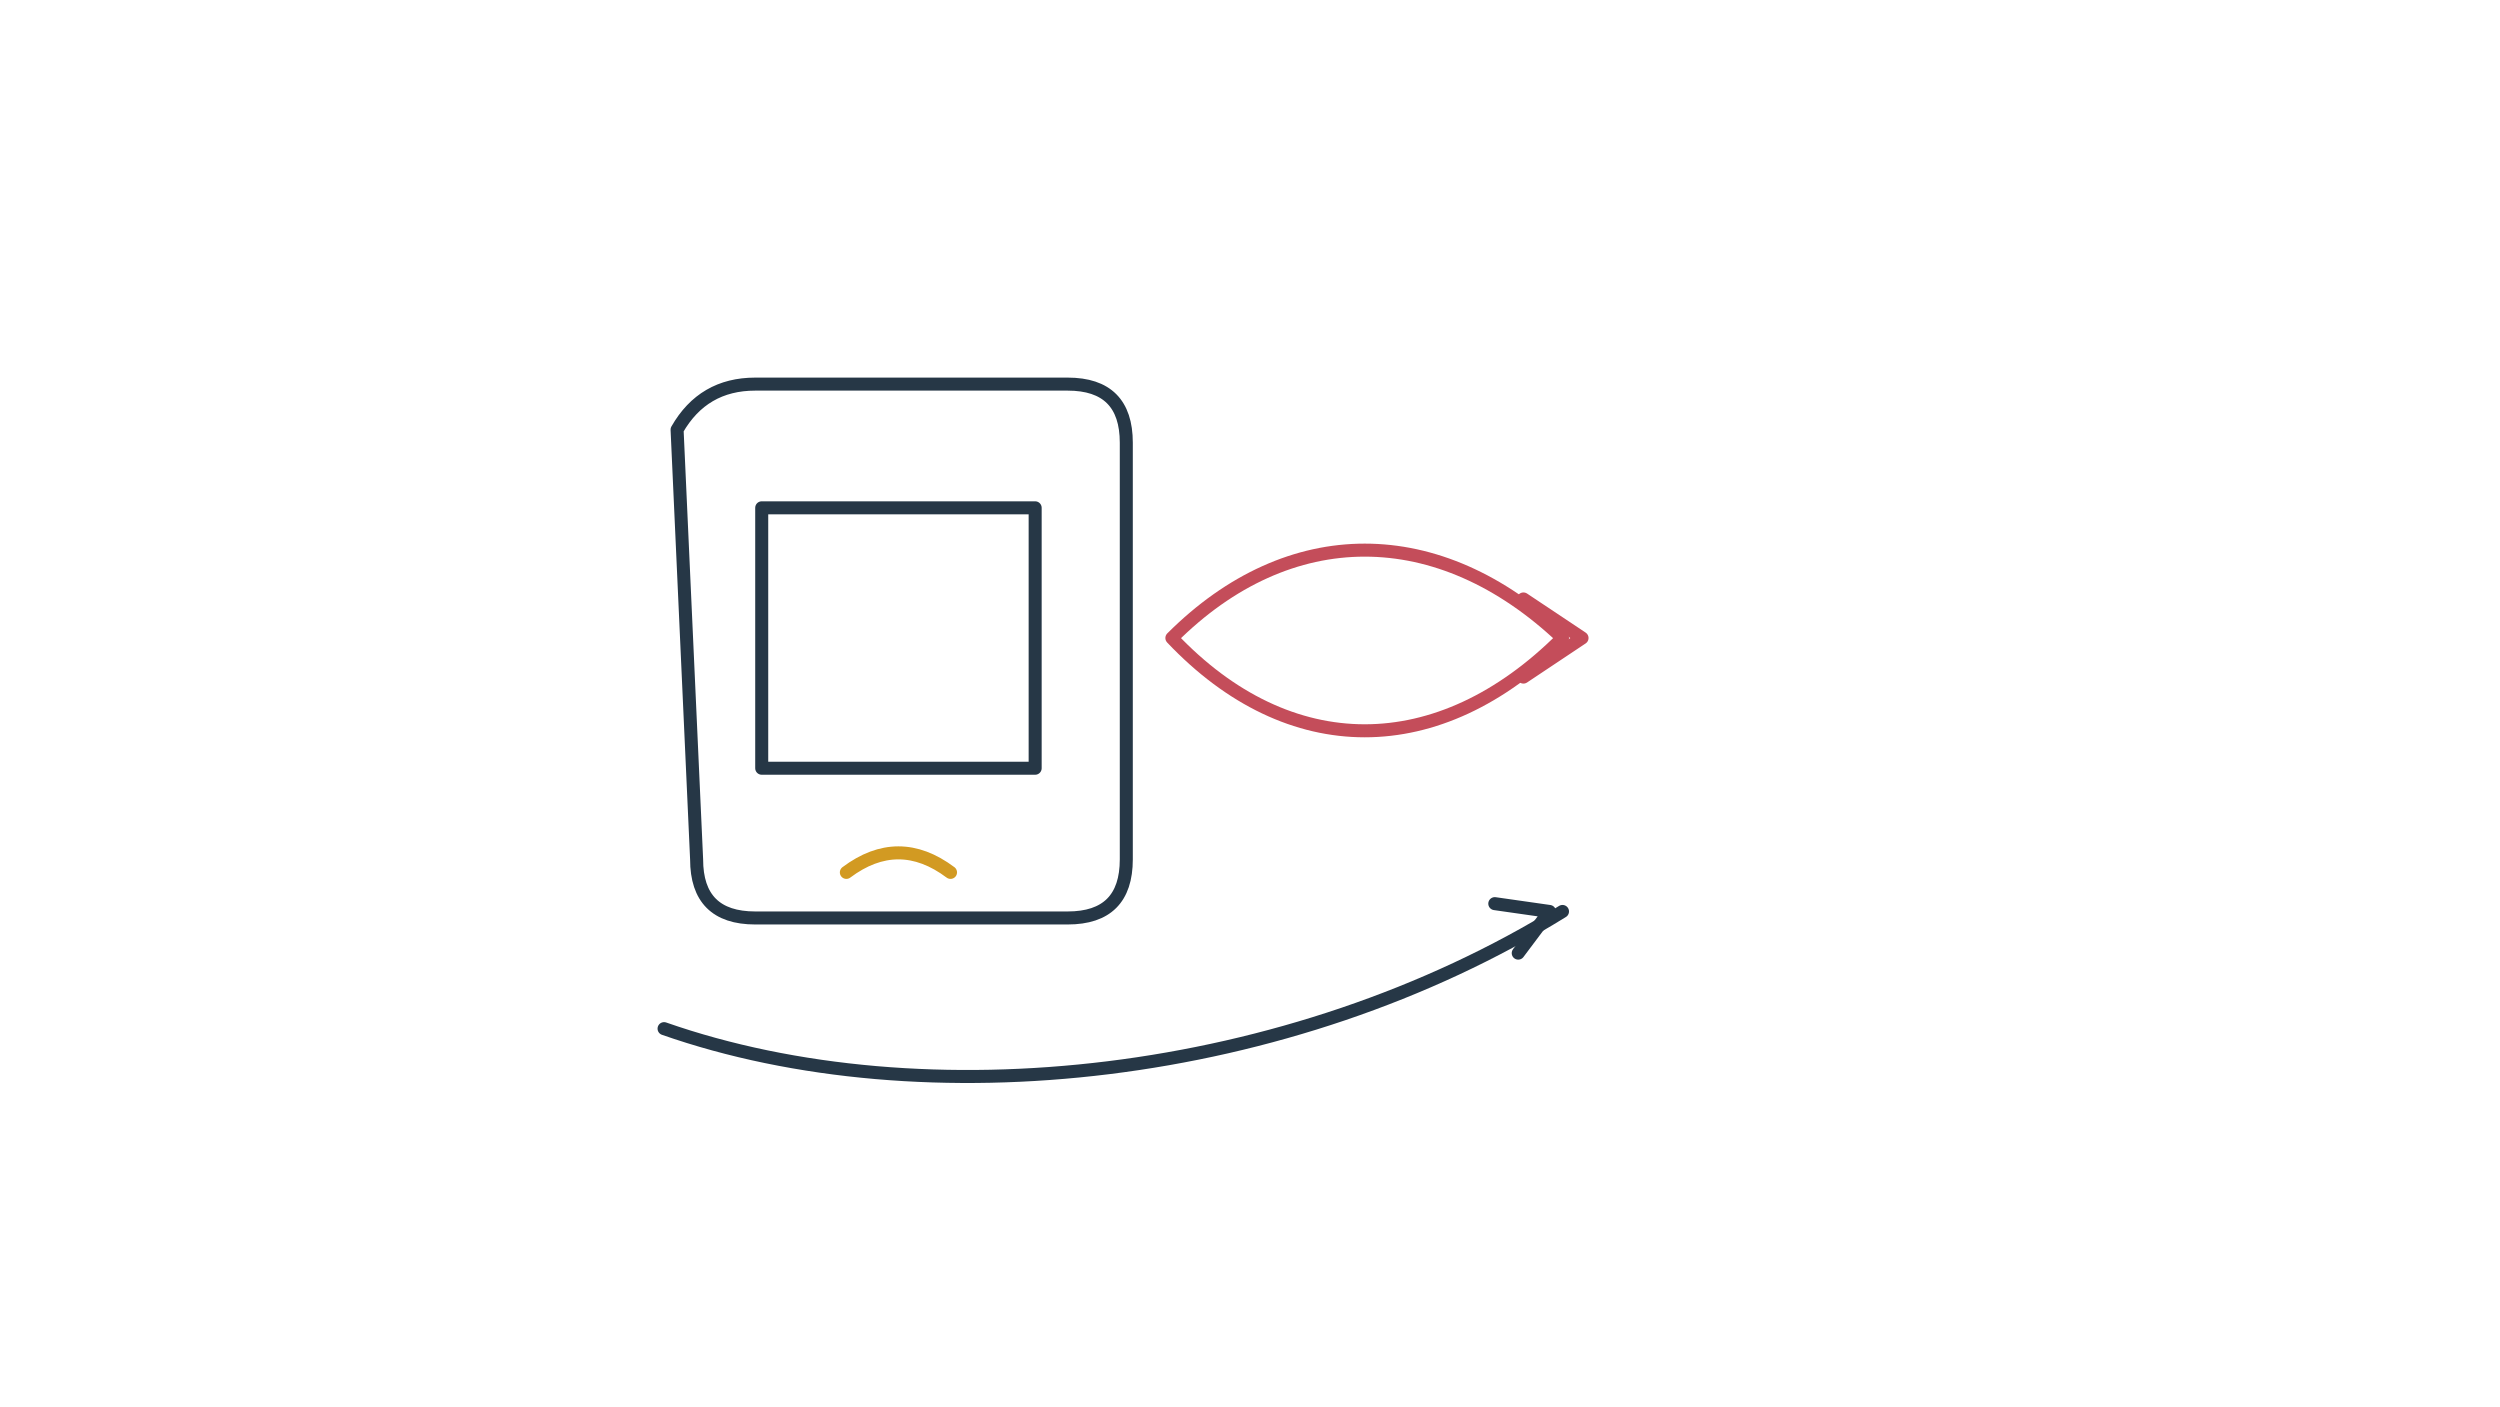
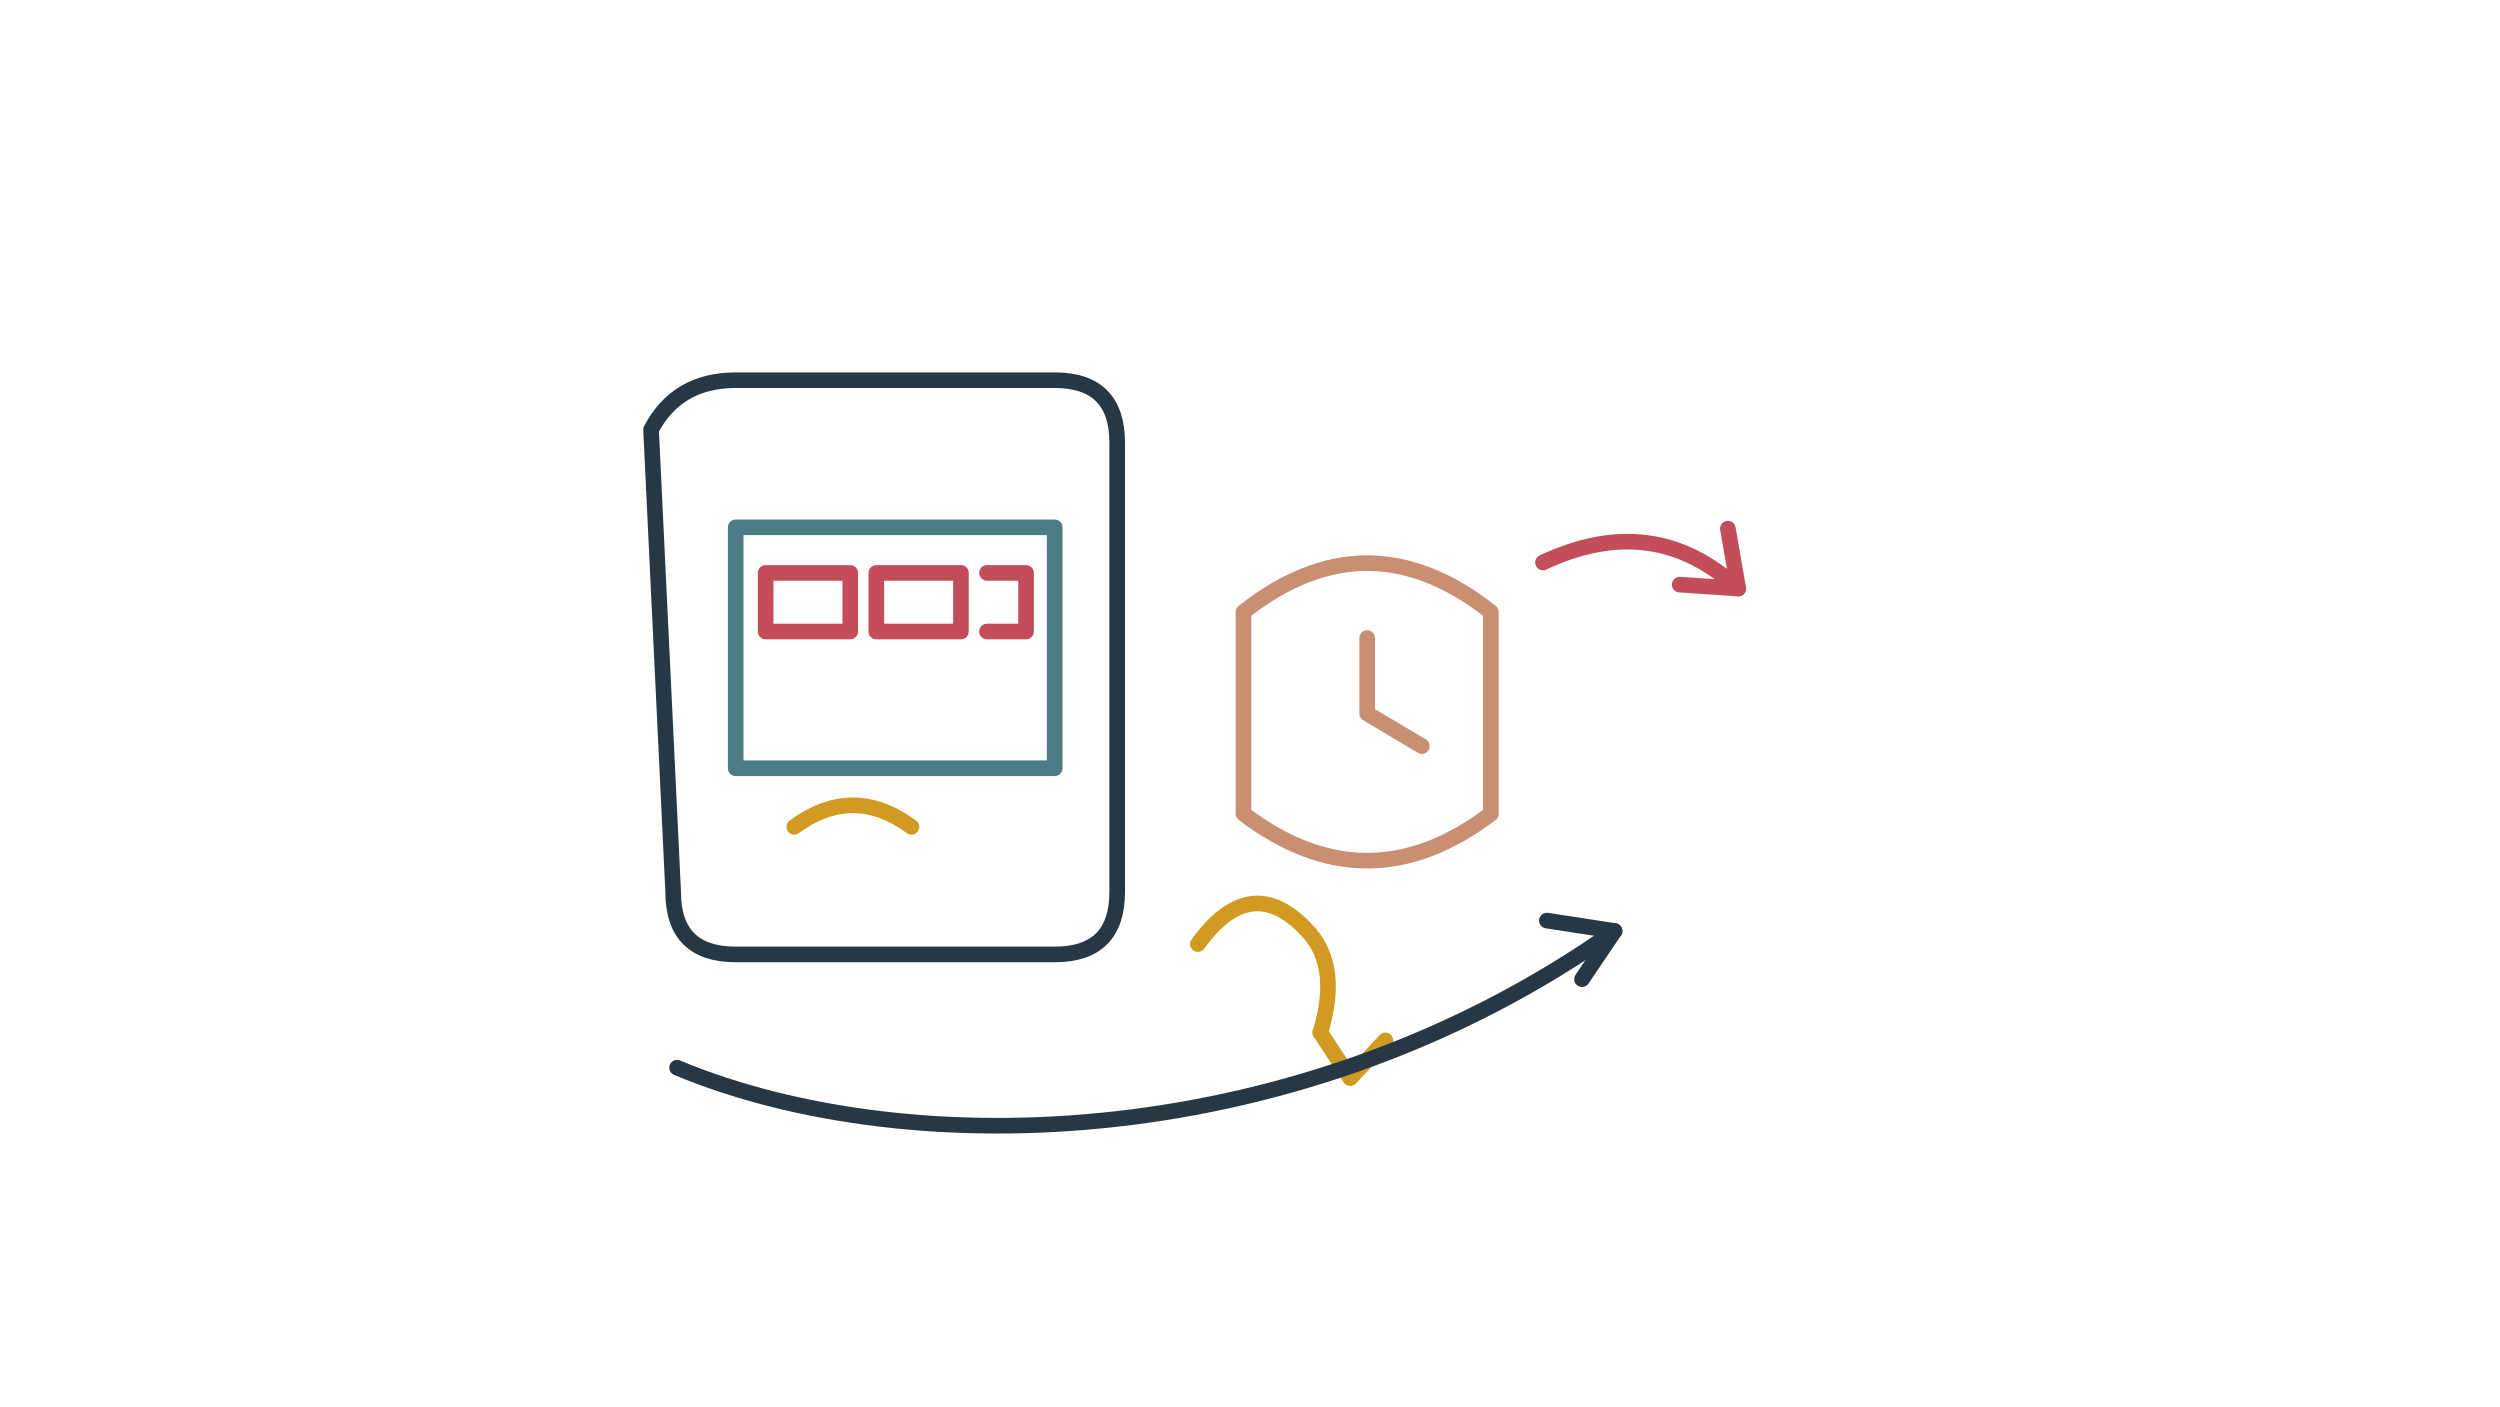
<svg xmlns="http://www.w3.org/2000/svg" width="1920" height="1080" viewBox="0 0 1920 1080">
-   <g fill="none" stroke="#263746" stroke-width="10" stroke-linecap="round" stroke-linejoin="round">
-     <path d="M520 330q20-35 60-35h240q45 0 45 45v320q0 45-45 45H580q-45 0-45-45z" />
-     <path d="M585 390h210v200H585z" />
-     <path d="M650 670q40-30 80 0" stroke="#d29a22" />
-     <path d="M900 490c90-90 205-90 300 0-95 95-210 95-300 0z" stroke="#c44d5a" />
-     <path d="M1170 460l45 30-45 30" stroke="#c44d5a" />
-     <path d="M510 790c200 70 480 40 690-90" />
-     <path d="M1190 700l-42-6m42 6-24 32" />
+   <g fill="none" stroke="#263746" stroke-width="12" stroke-linecap="round" stroke-linejoin="round">
+     <path d="M500 330q20-38 65-38h245q48 0 48 48v345q0 48-48 48H565q-48 0-48-48z" />
+     <path d="M565 405h245v185H565z" stroke="#4b7c86" />
+     <path d="M588 440h65v45h-65zm85 0h65v45h-65zm85 0h30v45h-30" stroke="#c44d5a" />
+     <path d="M610 635q45-33 90 0" stroke="#d29a22" />
+     <path d="M955 470q95-75 190 0v155q-95 72-190 0z" stroke="#c98f73" />
+     <path d="M1050 490v58l42 25" stroke="#c98f73" />
+     <path d="M1185 432q85-40 150 20" stroke="#c44d5a" />
+     <path d="M1335 452l-8-46m8 46-45-3" stroke="#c44d5a" />
+     <path d="M920 725q42-58 86-8 23 27 8 76" stroke="#d29a22" />
+     <path d="M1014 793l23 35 27-29" stroke="#d29a22" />
+     <path d="M520 820c180 75 480 65 720-105" />
+     <path d="M1240 715l-52-8m52 8-25 37" />
  </g>
</svg>
